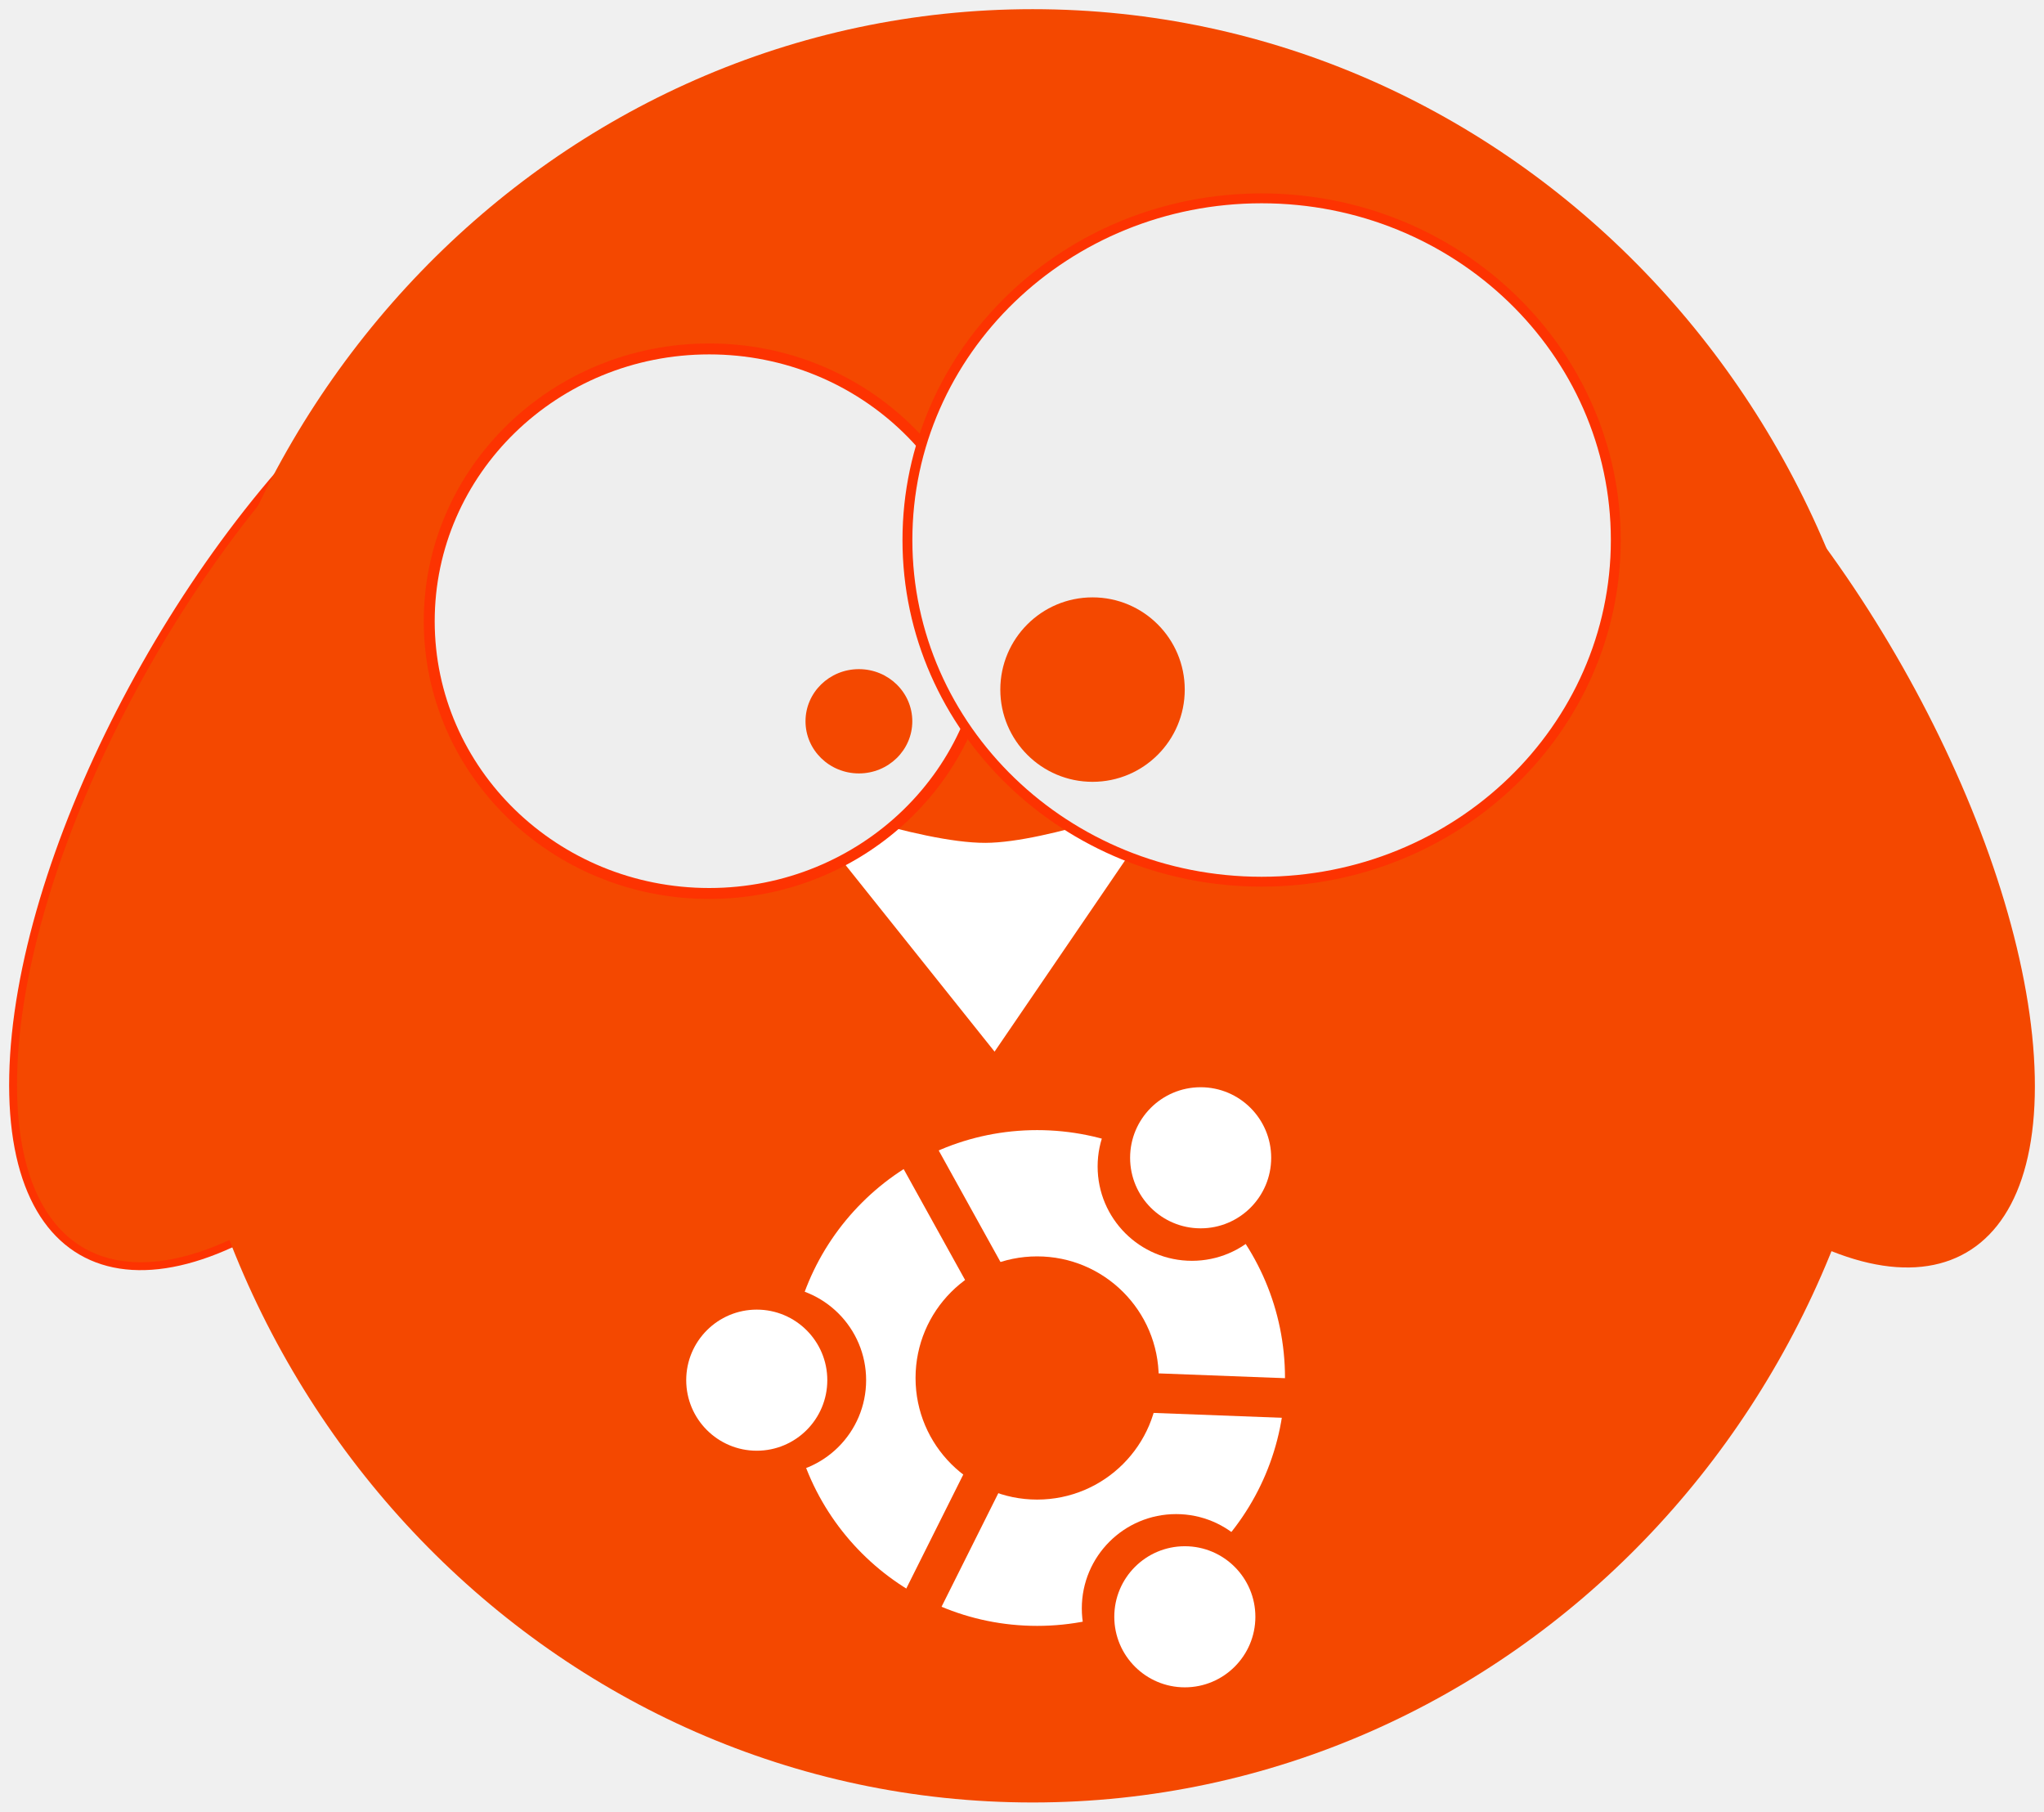
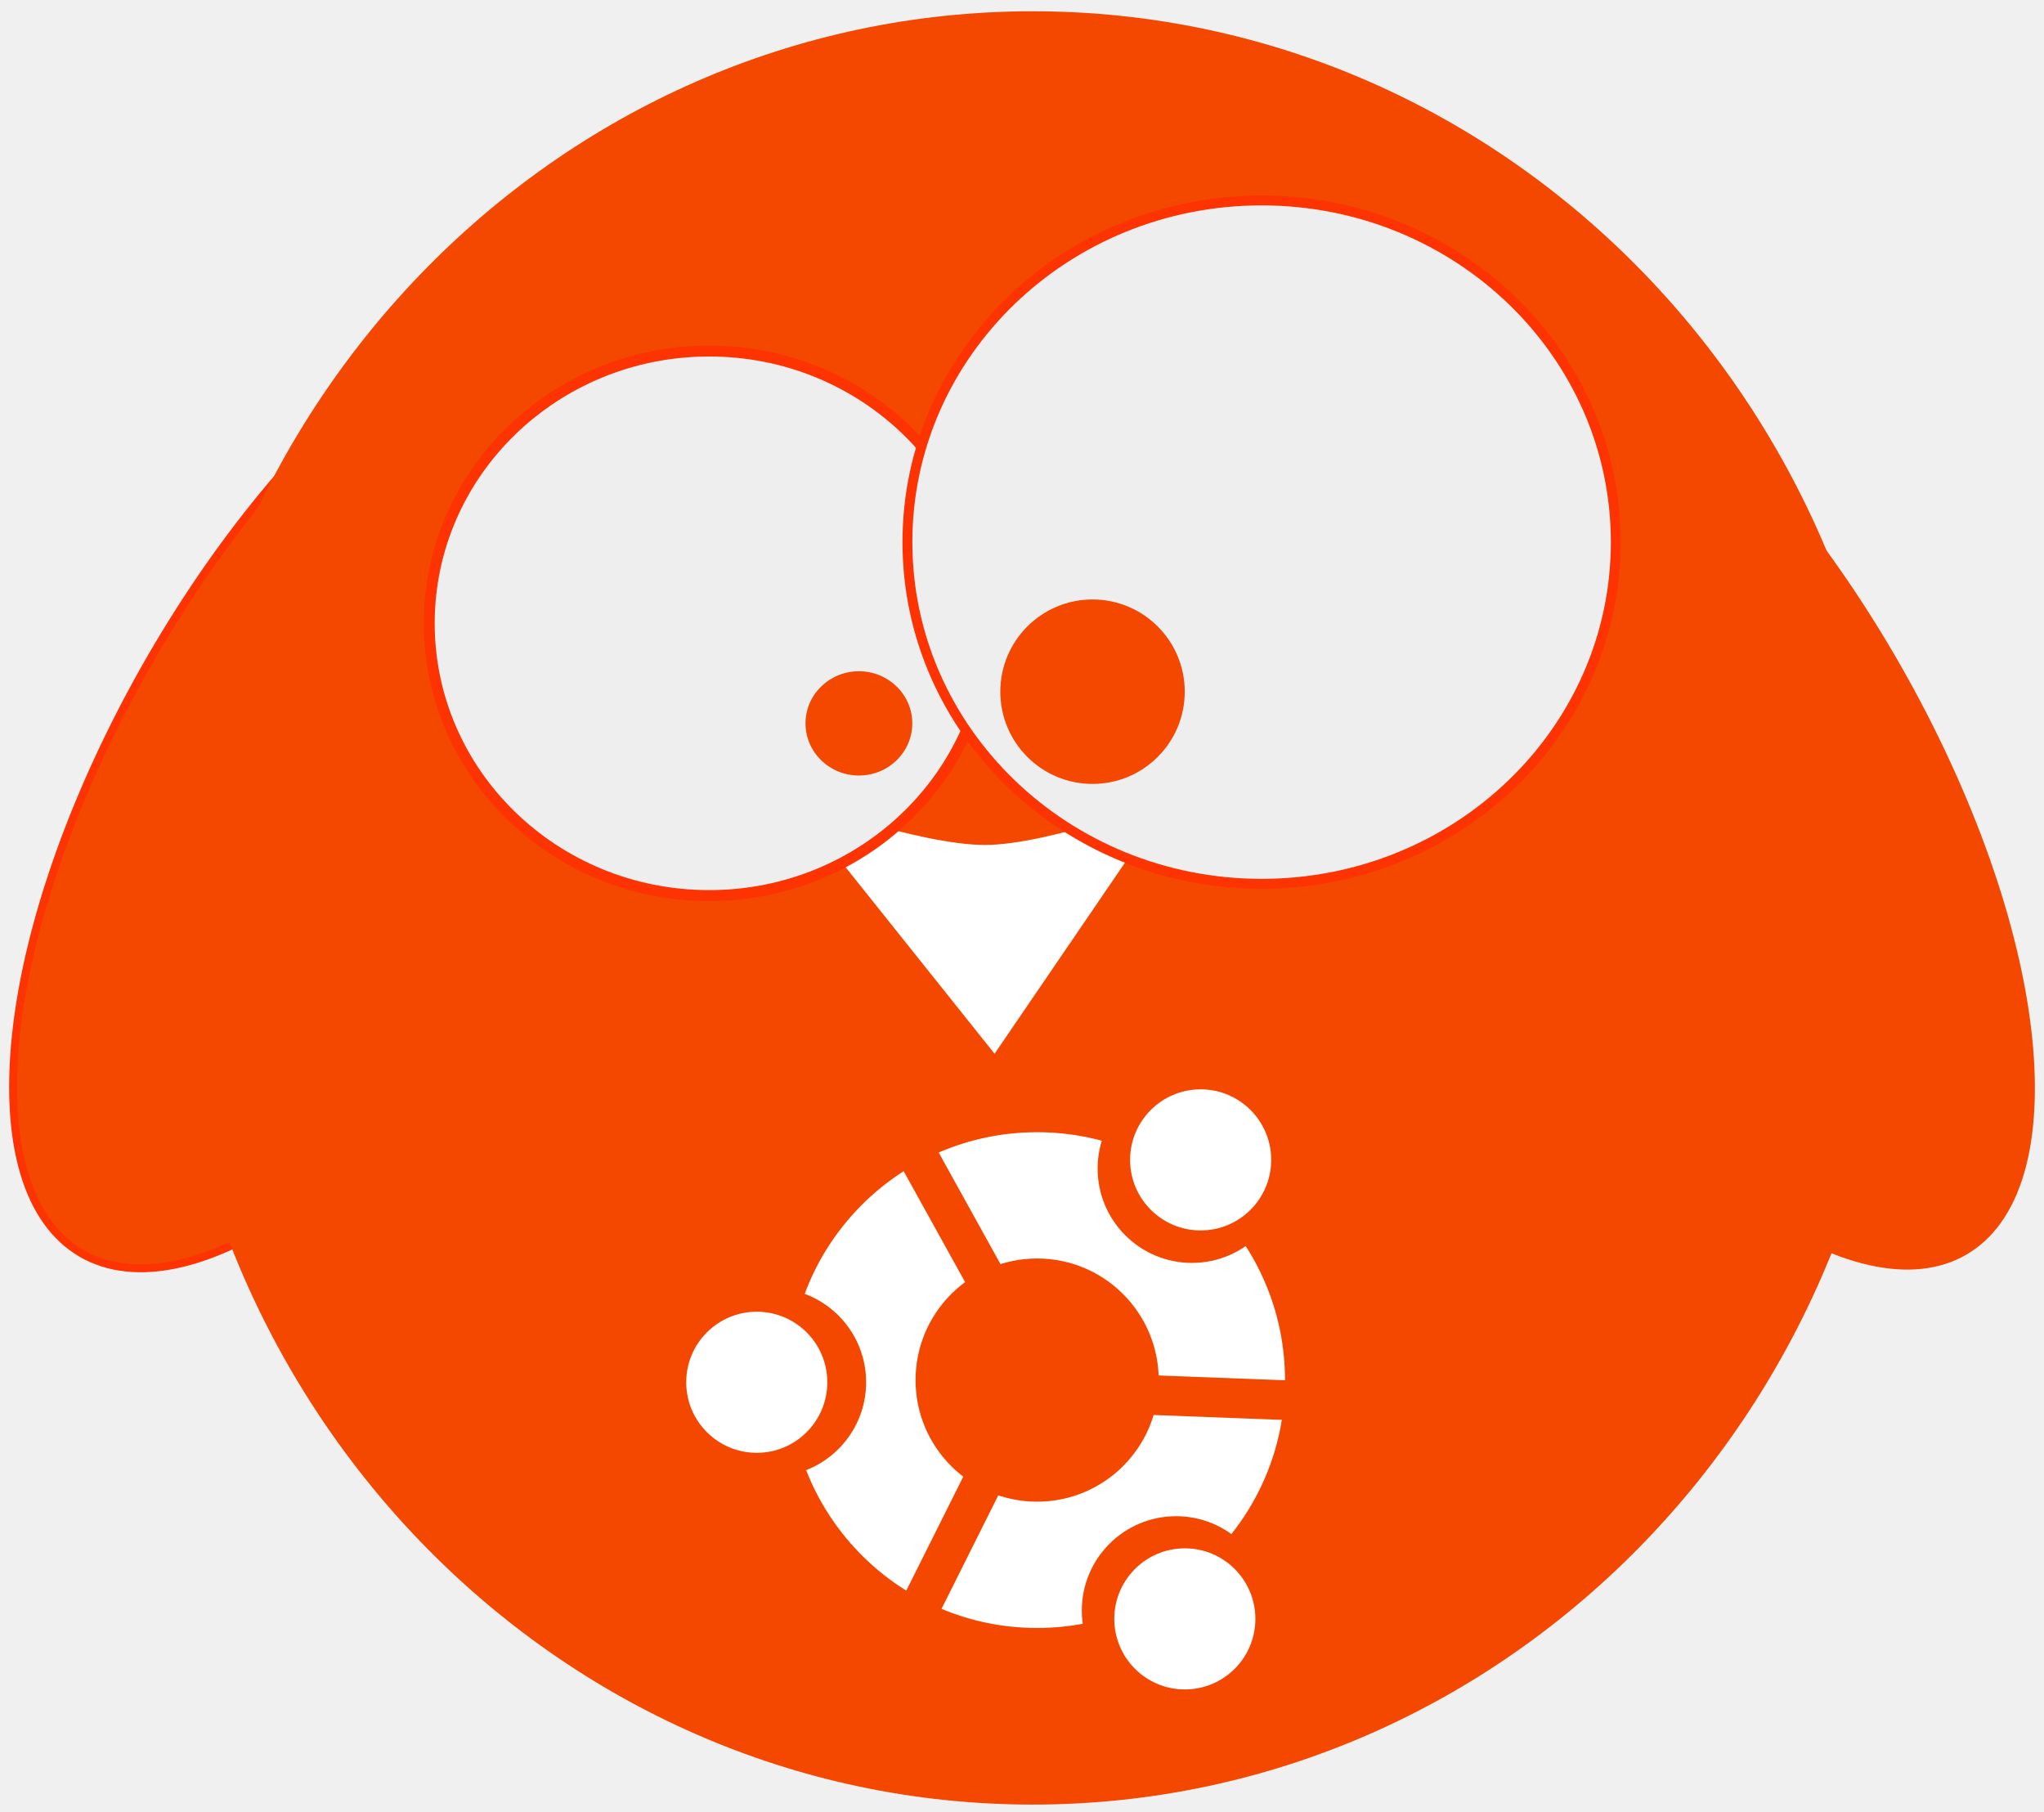
<svg xmlns="http://www.w3.org/2000/svg" version="1.1" viewBox="0 0 223.87 198.39">
-   <g transform="translate(-90.55 -802.66)">
+   <g transform="translate(-90.55 -802.43)">
    <g fill="#f44800">
-       <path d="m313.41 920.56c-0.508-23.525-17.847-57.345-38.729-75.54-20.882-18.195-37.398-13.874-36.89 9.651 0.508 23.525 17.847 57.345 38.729 75.54 20.882 18.195 37.398 13.874 36.89-9.651z" />
-       <path d="m91.994 920.42c0.508-23.525 17.847-57.345 38.729-75.54 20.882-18.195 37.398-13.874 36.89 9.651-0.508 23.525-17.847 57.345-38.729 75.54-20.882 18.195-37.398 13.874-36.89-9.651z" stroke="#fd3301" stroke-width=".864" />
+       <path d="m313.41 920.56c-0.508-23.525-17.847-57.345-38.729-75.54s-37.398-13.874-36.89 9.651c0.508 23.525 17.847 57.345 38.729 75.54s37.398 13.874 36.89-9.651z" />
+       <path d="m91.994 920.42c0.508-23.525 17.847-57.345 38.729-75.54s37.398-13.874 36.89 9.651c-0.508 23.525-17.847 57.345-38.729 75.54s-37.398 13.874-36.89-9.651z" stroke="#fd3301" stroke-width=".864" />
      <path d="m298.43 901.86c0 54.232-42.434 98.195-94.778 98.195-52.345 0-94.778-43.964-94.778-98.195 0-54.232 42.434-98.195 94.778-98.195 52.345 0 94.778 43.963 94.778 98.195z" stroke-width=".689" />
    </g>
    <g transform="matrix(.79106 0 0 .81568 -54.92 653.83)">
      <path d="m293.31 289.31s17.772 6.341 27.022 6.313c8.657-0.026 25.254-6.061 25.254-6.061l-23.991 34.093z" fill="#fff" />
    </g>
-     <path d="m198.89 870.69c0 16.468-13.729 29.818-30.664 29.818-16.935 0-30.664-13.35-30.664-29.818s13.729-29.818 30.664-29.818c16.935 0 30.664 13.35 30.664 29.818z" fill="#eee" stroke="#fd3301" stroke-width="1.198" />
+     <path d="m198.89 870.69c0 16.468-13.729 29.818-30.664 29.818s-30.664-13.35-30.664-29.818 13.729-29.818 30.664-29.818 30.664 13.35 30.664 29.818z" fill="#eee" stroke="#fd3301" stroke-width="1.198" />
    <path d="m267.52 861.8c0 20.665-17.368 37.418-38.792 37.418s-38.792-16.753-38.792-37.418 17.368-37.418 38.792-37.418 38.792 16.753 38.792 37.418z" fill="#eee" stroke="#fd3301" stroke-width="1.081" />
-     <path d="m190.47 881.65c0 3.154-2.618 5.71-5.848 5.71-3.23 0-5.848-2.557-5.848-5.71 0-3.154 2.618-5.71 5.848-5.71 3.23 0 5.848 2.557 5.848 5.71z" fill="#f44800" stroke-width=".927" />
+     <path d="m190.47 881.65c0 3.154-2.618 5.71-5.848 5.71s-5.848-2.557-5.848-5.71c0-3.154 2.618-5.71 5.848-5.71s5.848 2.557 5.848 5.71z" fill="#f44800" stroke-width=".927" />
    <path d="m220.31 878.18c0 5.578-4.522 10.1-10.1 10.1s-10.1-4.522-10.1-10.1c0-5.578 4.522-10.1 10.1-10.1s10.1 4.522 10.1 10.1z" fill="#f44800" stroke-width=".902" />
    <g transform="matrix(.91661 0 0 .91661 59.059 41.661)">
      <g transform="matrix(.52154 0 0 .52154 -13.586 784.39)">
        <path transform="matrix(.94083 0 0 .94083 5.2931 19.979)" d="m405 407.72c0 33.334-27.023 60.357-60.357 60.357s-60.357-27.023-60.357-60.357 27.023-60.357 60.357-60.357 60.357 27.023 60.357 60.357z" fill="#fff" />
-         <path transform="translate(-6.1714 -10.218)" d="m363.57 413.79c0 15.385-12.472 27.857-27.857 27.857-15.385 0-27.857-12.472-27.857-27.857 0-15.385 12.472-27.857 27.857-27.857 15.385 0 27.857 12.472 27.857 27.857z" fill="#f44800" />
+         <path transform="translate(-6.1714,-10.218)" d="m363.57 413.79c0 15.385-12.472 27.857-27.857 27.857s-27.857-12.472-27.857-27.857 12.472-27.857 27.857-27.857 27.857 12.472 27.857 27.857z" fill="#f44800" />
      </g>
      <g fill="#f44800">
        <g stroke-width=".522">
          <circle cx="126.58" cy="995.13" r="11.269" />
          <circle cx="174.89" cy="1022.4" r="11.269" />
          <circle cx="176.78" cy="969.6" r="11.269" />
        </g>
        <g stroke-width=".575">
          <rect transform="rotate(61.017)" x="915.59" y="340.72" width="18.176" height="4.742" />
          <rect transform="rotate(-63.434)" x="-850.99" y="583.77" width="18.176" height="4.742" />
          <rect transform="rotate(2.1791)" x="209.51" y="987.03" width="18.176" height="4.742" />
        </g>
      </g>
      <g fill="#fff" stroke-width=".575">
-         <path d="m133.21 995.13c0 4.655-3.774 8.429-8.429 8.429-4.655 0-8.429-3.774-8.429-8.429 0-4.655 3.774-8.429 8.429-8.429 4.655 0 8.429 3.774 8.429 8.429z" />
-         <path d="m186.25 968.56c0 4.655-3.774 8.429-8.429 8.429-4.655 0-8.429-3.774-8.429-8.429 0-4.655 3.774-8.429 8.429-8.429 4.655 0 8.429 3.774 8.429 8.429z" />
-         <path d="m184.36 1023.4c0 4.655-3.774 8.429-8.429 8.429-4.655 0-8.429-3.774-8.429-8.429s3.774-8.429 8.429-8.429c4.655 0 8.429 3.774 8.429 8.429z" />
+         <path d="m133.21 995.13c0 4.655-3.774 8.429-8.429 8.429s-8.429-3.774-8.429-8.429 3.774-8.429 8.429-8.429c4.655 0 8.429 3.774 8.429 8.429z" />
+         <path d="m186.25 968.56c0 4.655-3.774 8.429-8.429 8.429-4.655 0-8.429-3.774-8.429-8.429 0-4.655 3.774-8.429 8.429-8.429s8.429 3.774 8.429 8.429z" />
+         <path d="m184.36 1023.4c0 4.655-3.774 8.429-8.429 8.429-4.655 0-8.429-3.774-8.429-8.429s3.774-8.429 8.429-8.429 8.429 3.774 8.429 8.429z" />
      </g>
    </g>
  </g>
</svg>
